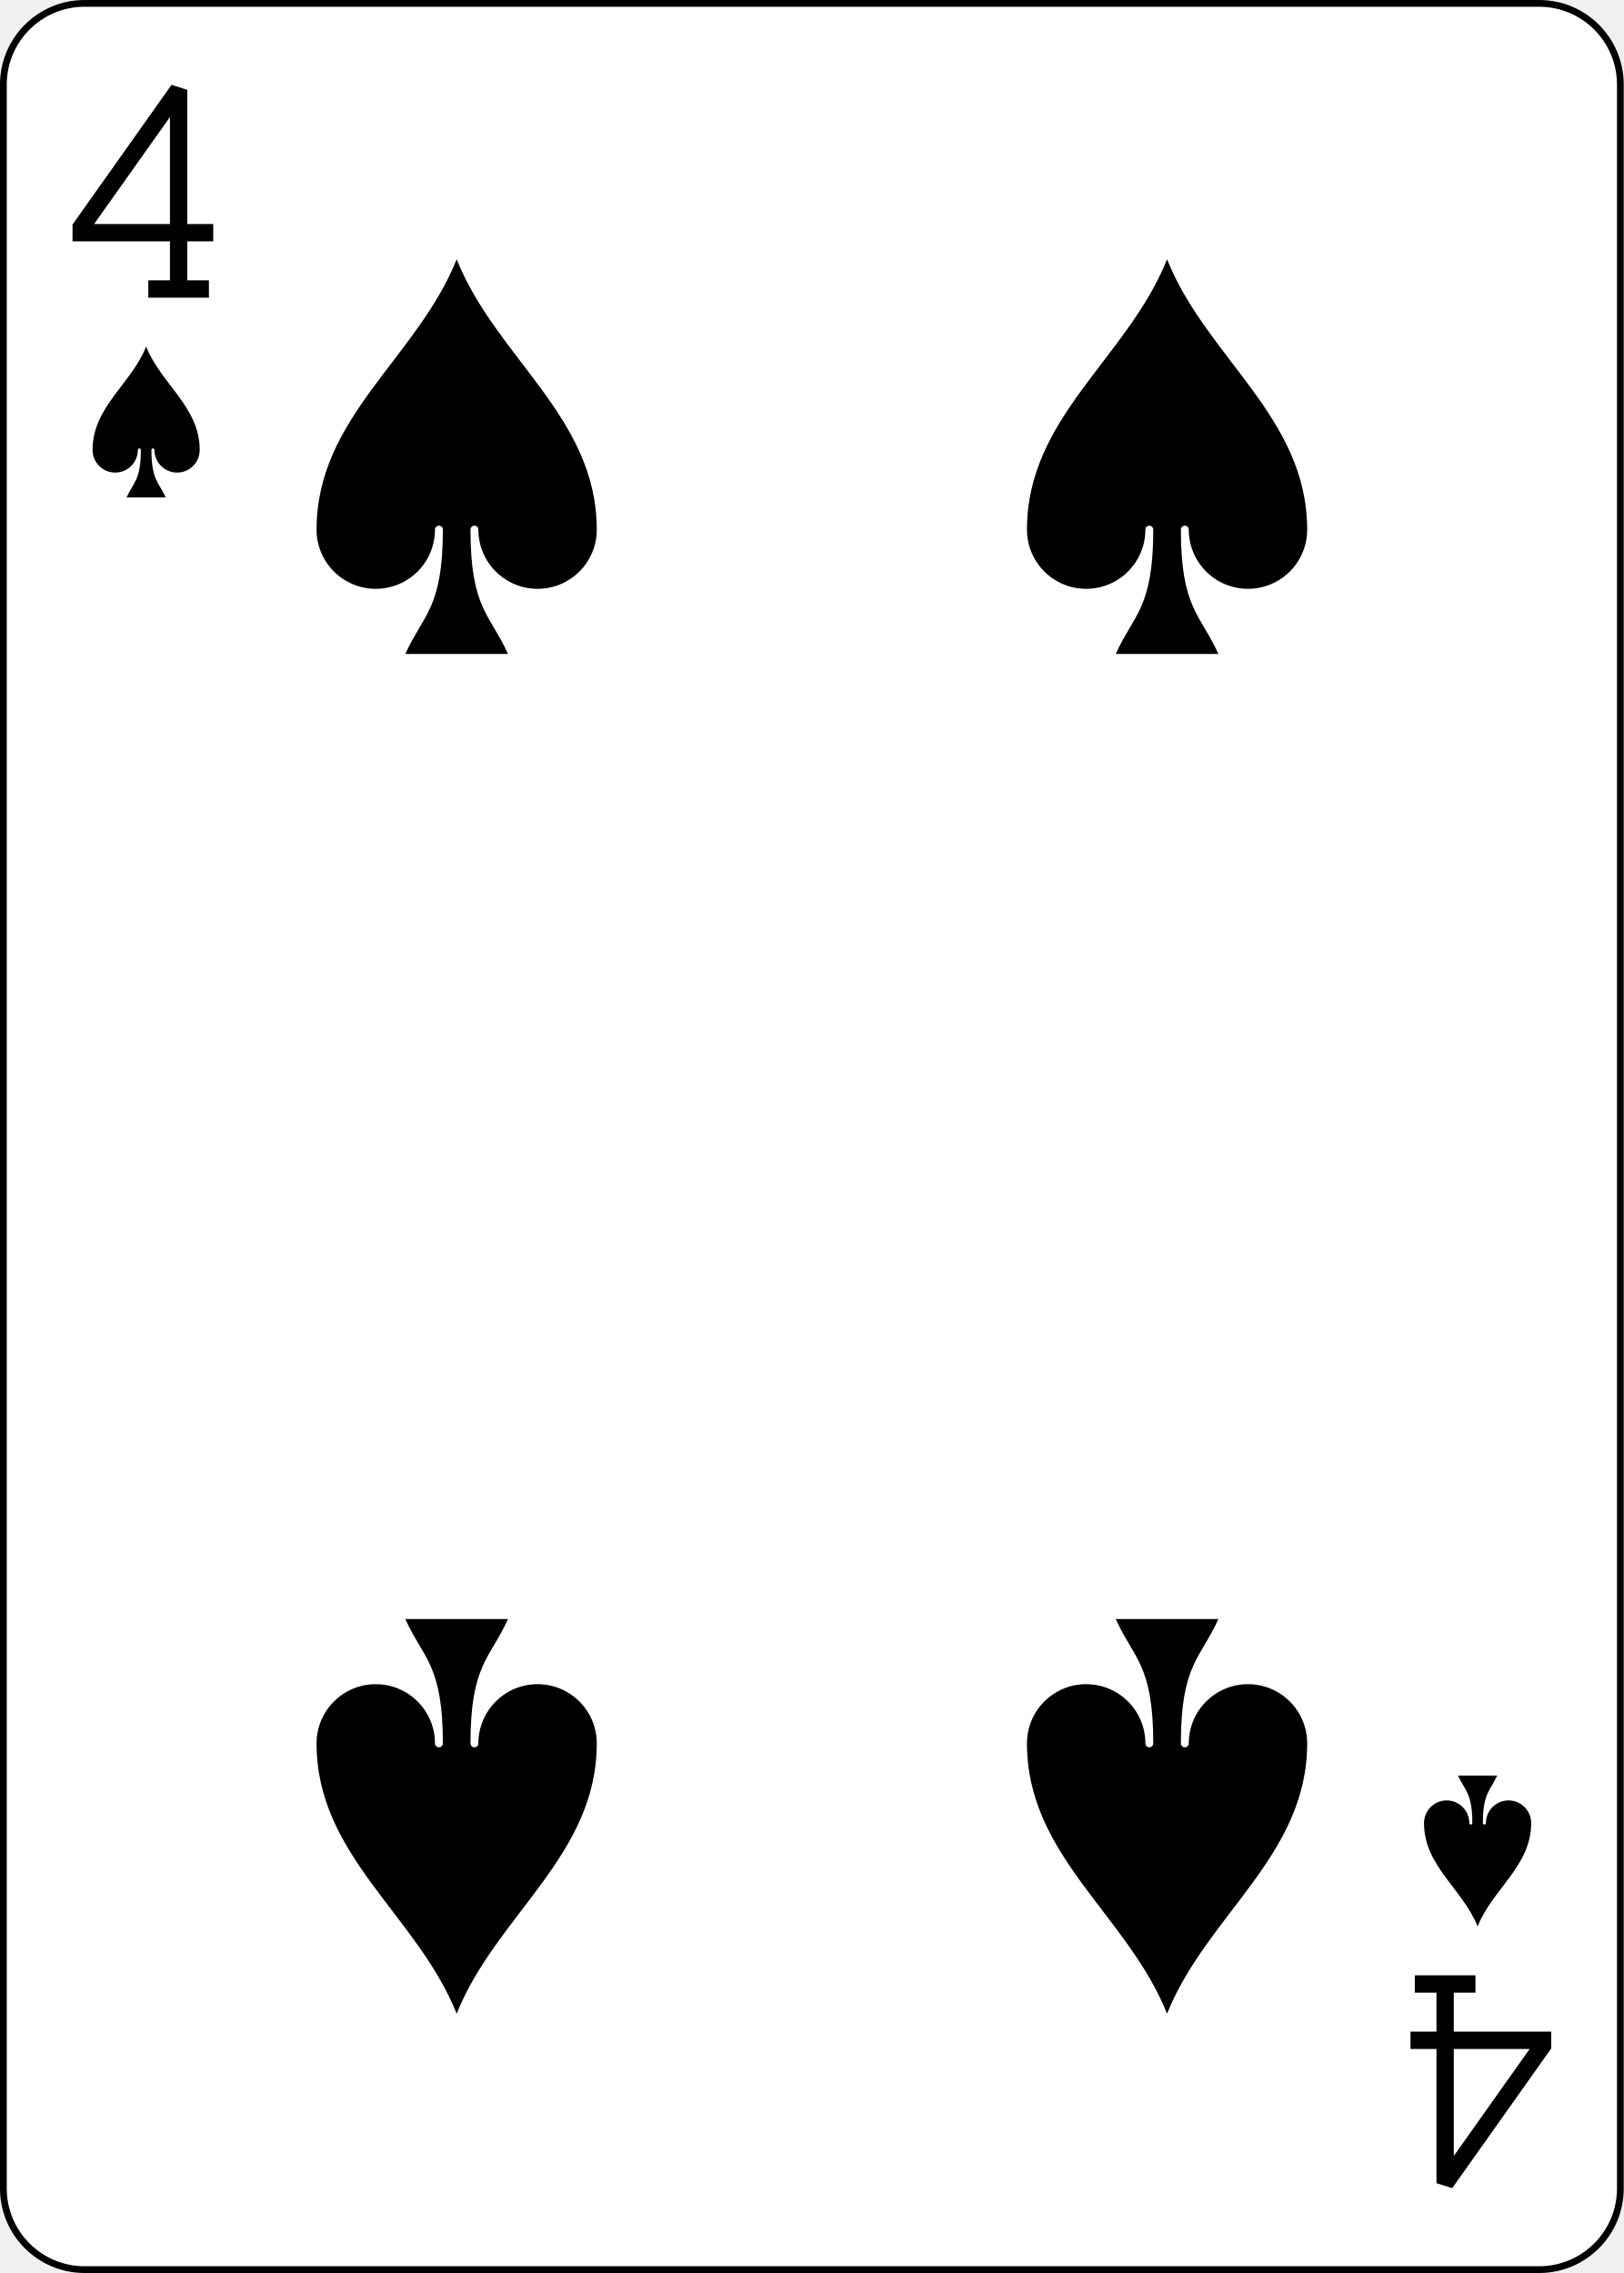
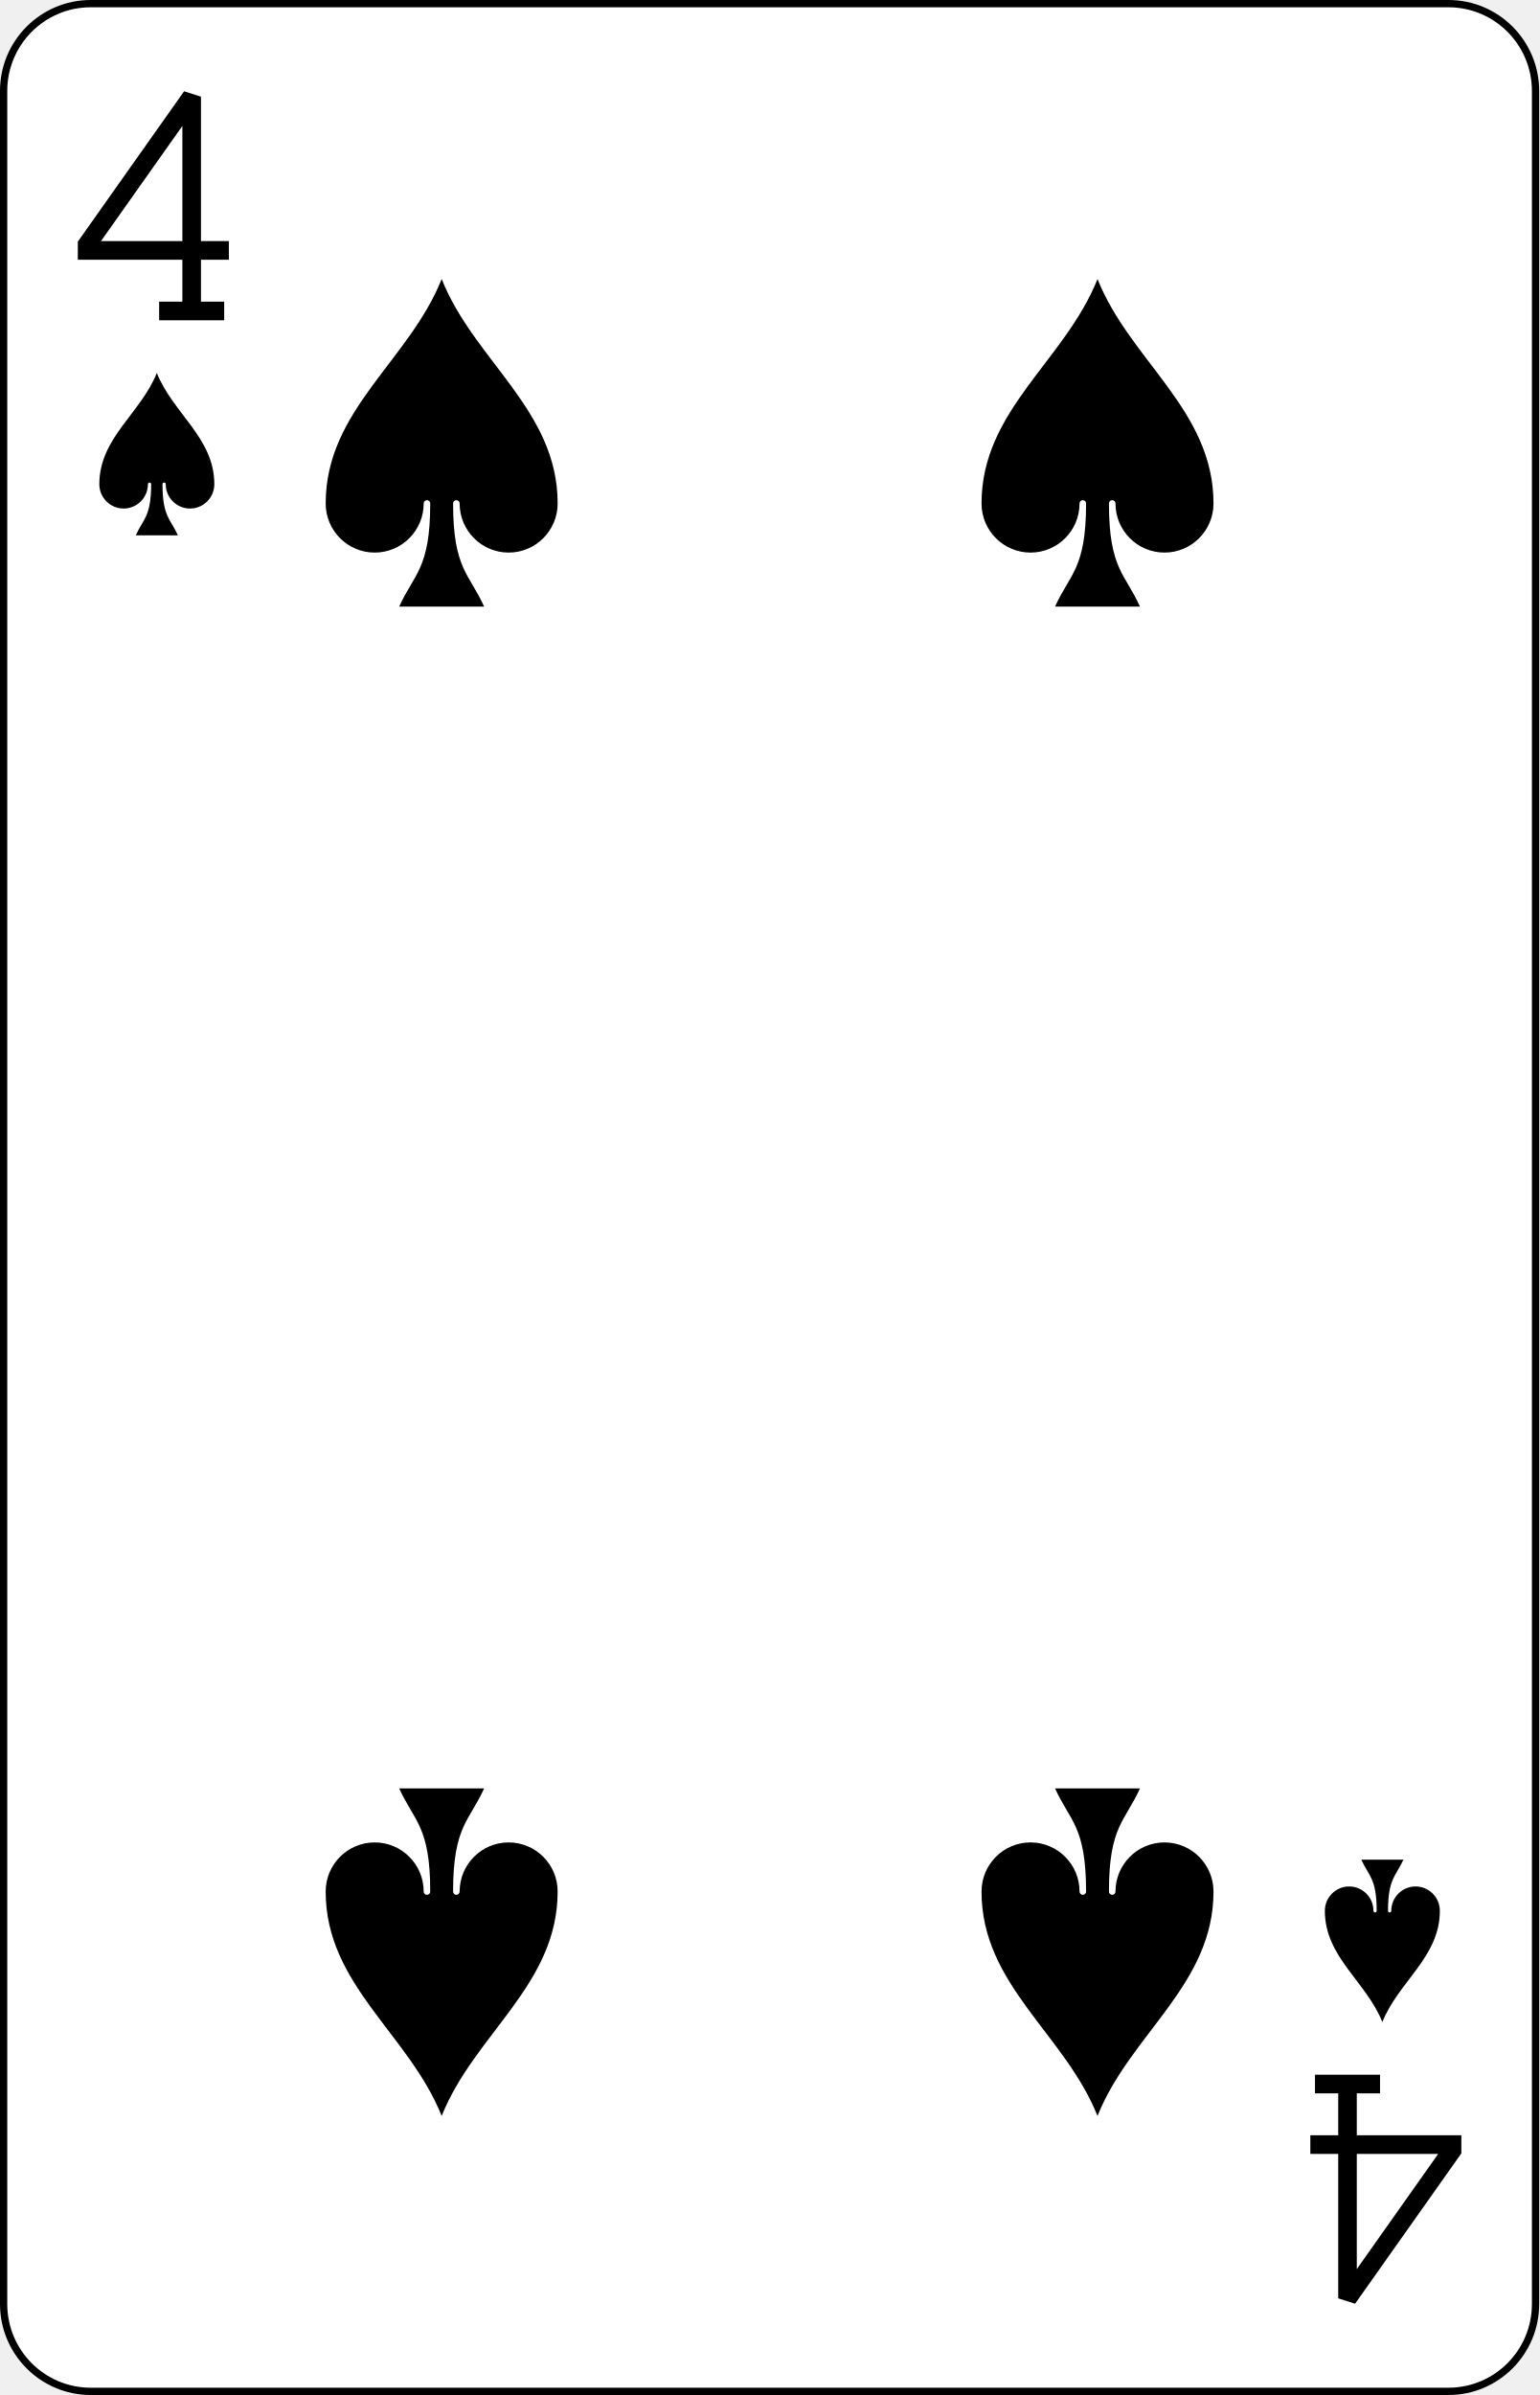
- <svg xmlns="http://www.w3.org/2000/svg" xmlns:xlink="http://www.w3.org/1999/xlink" class="card" face="4S" height="3.5in" preserveAspectRatio="none" viewBox="-120 -168 240 336" width="2.5in">
+ <svg xmlns="http://www.w3.org/2000/svg" xmlns:xlink="http://www.w3.org/1999/xlink" class="card" face="4S" height="3.5in" preserveAspectRatio="none" viewBox="-106 -164.5 212 329" width="2.25in">
  <defs>
    <symbol id="SS4" viewBox="-600 -600 1200 1200" preserveAspectRatio="xMinYMid">
      <path d="M0 -500C100 -250 355 -100 355 185A150 150 0 0 1 55 185A10 10 0 0 0 35 185C35 385 85 400 130 500L-130 500C-85 400 -35 385 -35 185A10 10 0 0 0 -55 185A150 150 0 0 1 -355 185C-355 -100 -100 -250 0 -500Z" fill="black" />
    </symbol>
    <symbol id="VS4" viewBox="-500 -500 1000 1000" preserveAspectRatio="xMinYMid">
      <path d="M50 460L250 460M150 460L150 -460L-300 175L-300 200L270 200" stroke="black" stroke-width="80" stroke-linecap="square" stroke-miterlimit="1.5" fill="none" />
    </symbol>
  </defs>
-   <rect width="239" height="335" x="-119.5" y="-167.5" rx="12" ry="12" fill="white" stroke="black" />
-   <use xlink:href="#VS4" height="32" width="32" x="-114.4" y="-156" />
-   <use xlink:href="#SS4" height="26.769" width="26.769" x="-111.784" y="-119" />
-   <use xlink:href="#SS4" height="70" width="70" x="-87.501" y="-135.501" />
-   <use xlink:href="#SS4" height="70" width="70" x="17.501" y="-135.501" />
+   <rect width="211" height="328" x="-105.5" y="-164" rx="12" ry="12" fill="white" stroke="black" />
+   <use xlink:href="#VS4" height="32" width="32" x="-100.4" y="-152.5" />
+   <use xlink:href="#SS4" height="26.769" width="26.769" x="-97.784" y="-115.5" />
+   <use xlink:href="#SS4" height="54" width="54" x="-72.167" y="-130.667" />
+   <use xlink:href="#SS4" height="54" width="54" x="18.167" y="-130.667" />
  <g transform="rotate(180)">
-     <use xlink:href="#VS4" height="32" width="32" x="-114.4" y="-156" />
-     <use xlink:href="#SS4" height="26.769" width="26.769" x="-111.784" y="-119" />
-     <use xlink:href="#SS4" height="70" width="70" x="-87.501" y="-135.501" />
-     <use xlink:href="#SS4" height="70" width="70" x="17.501" y="-135.501" />
+     <use xlink:href="#VS4" height="32" width="32" x="-100.4" y="-152.5" />
+     <use xlink:href="#SS4" height="26.769" width="26.769" x="-97.784" y="-115.5" />
+     <use xlink:href="#SS4" height="54" width="54" x="-72.167" y="-130.667" />
+     <use xlink:href="#SS4" height="54" width="54" x="18.167" y="-130.667" />
  </g>
</svg>
